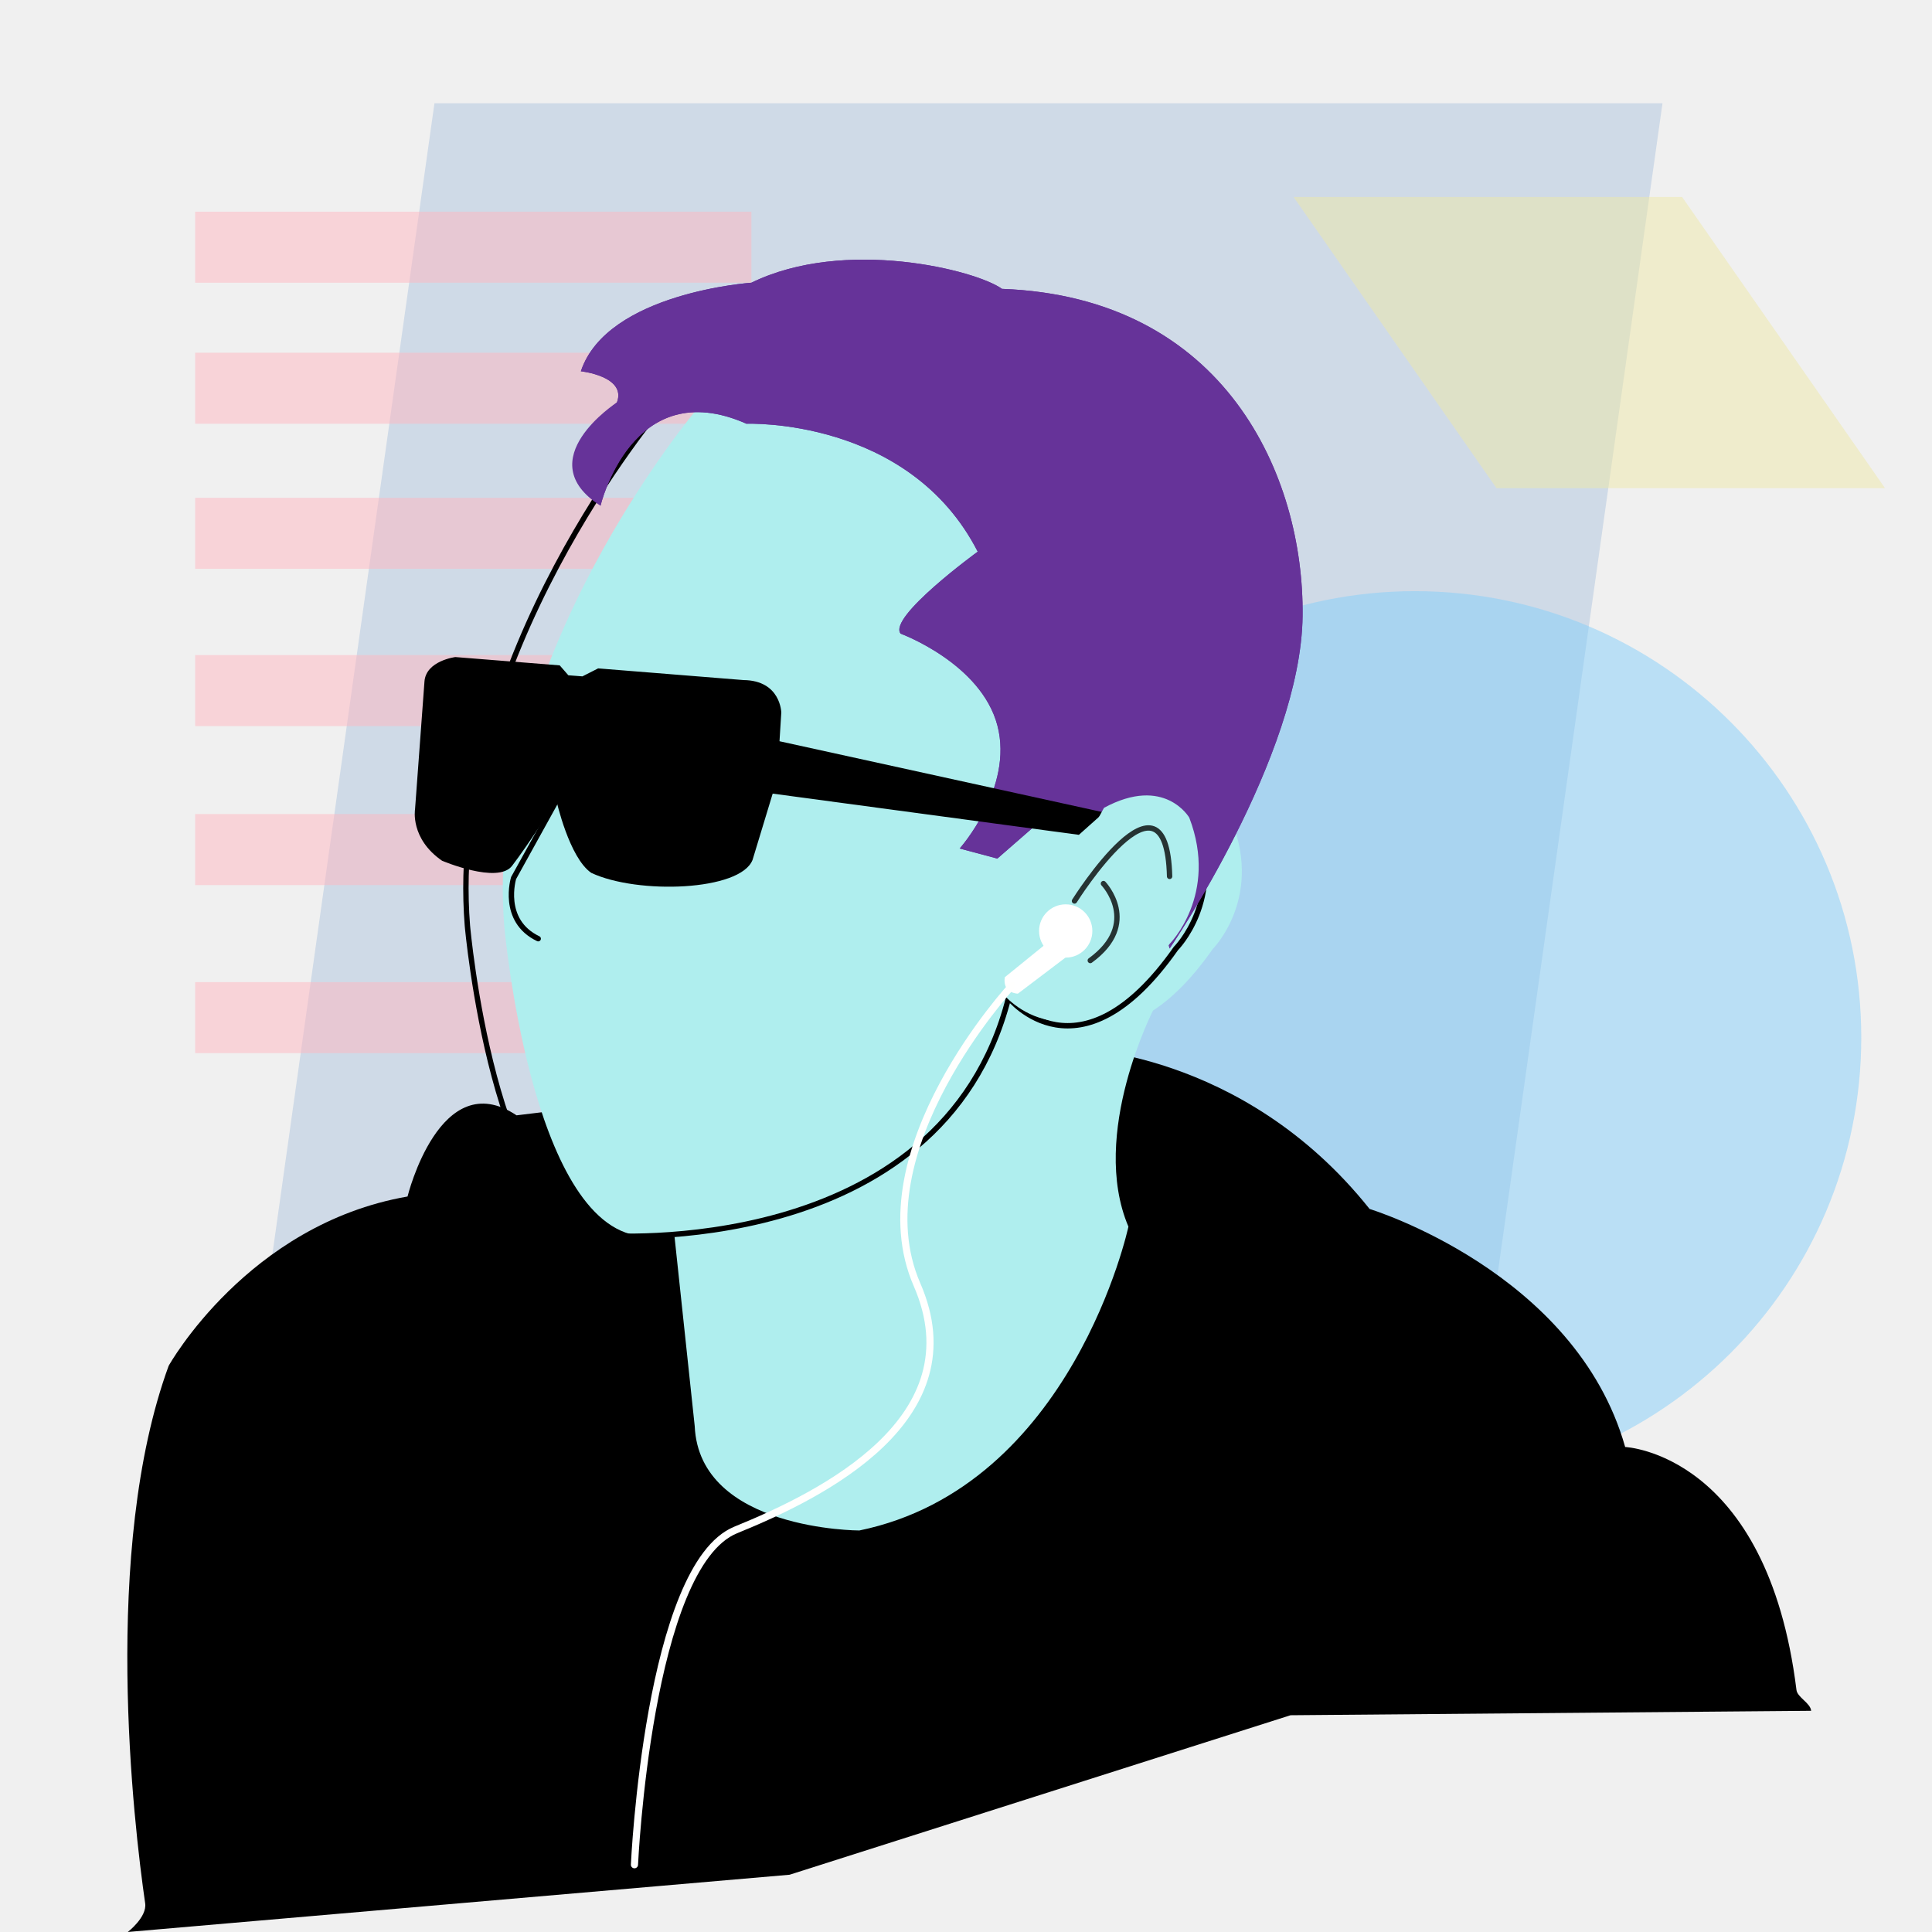
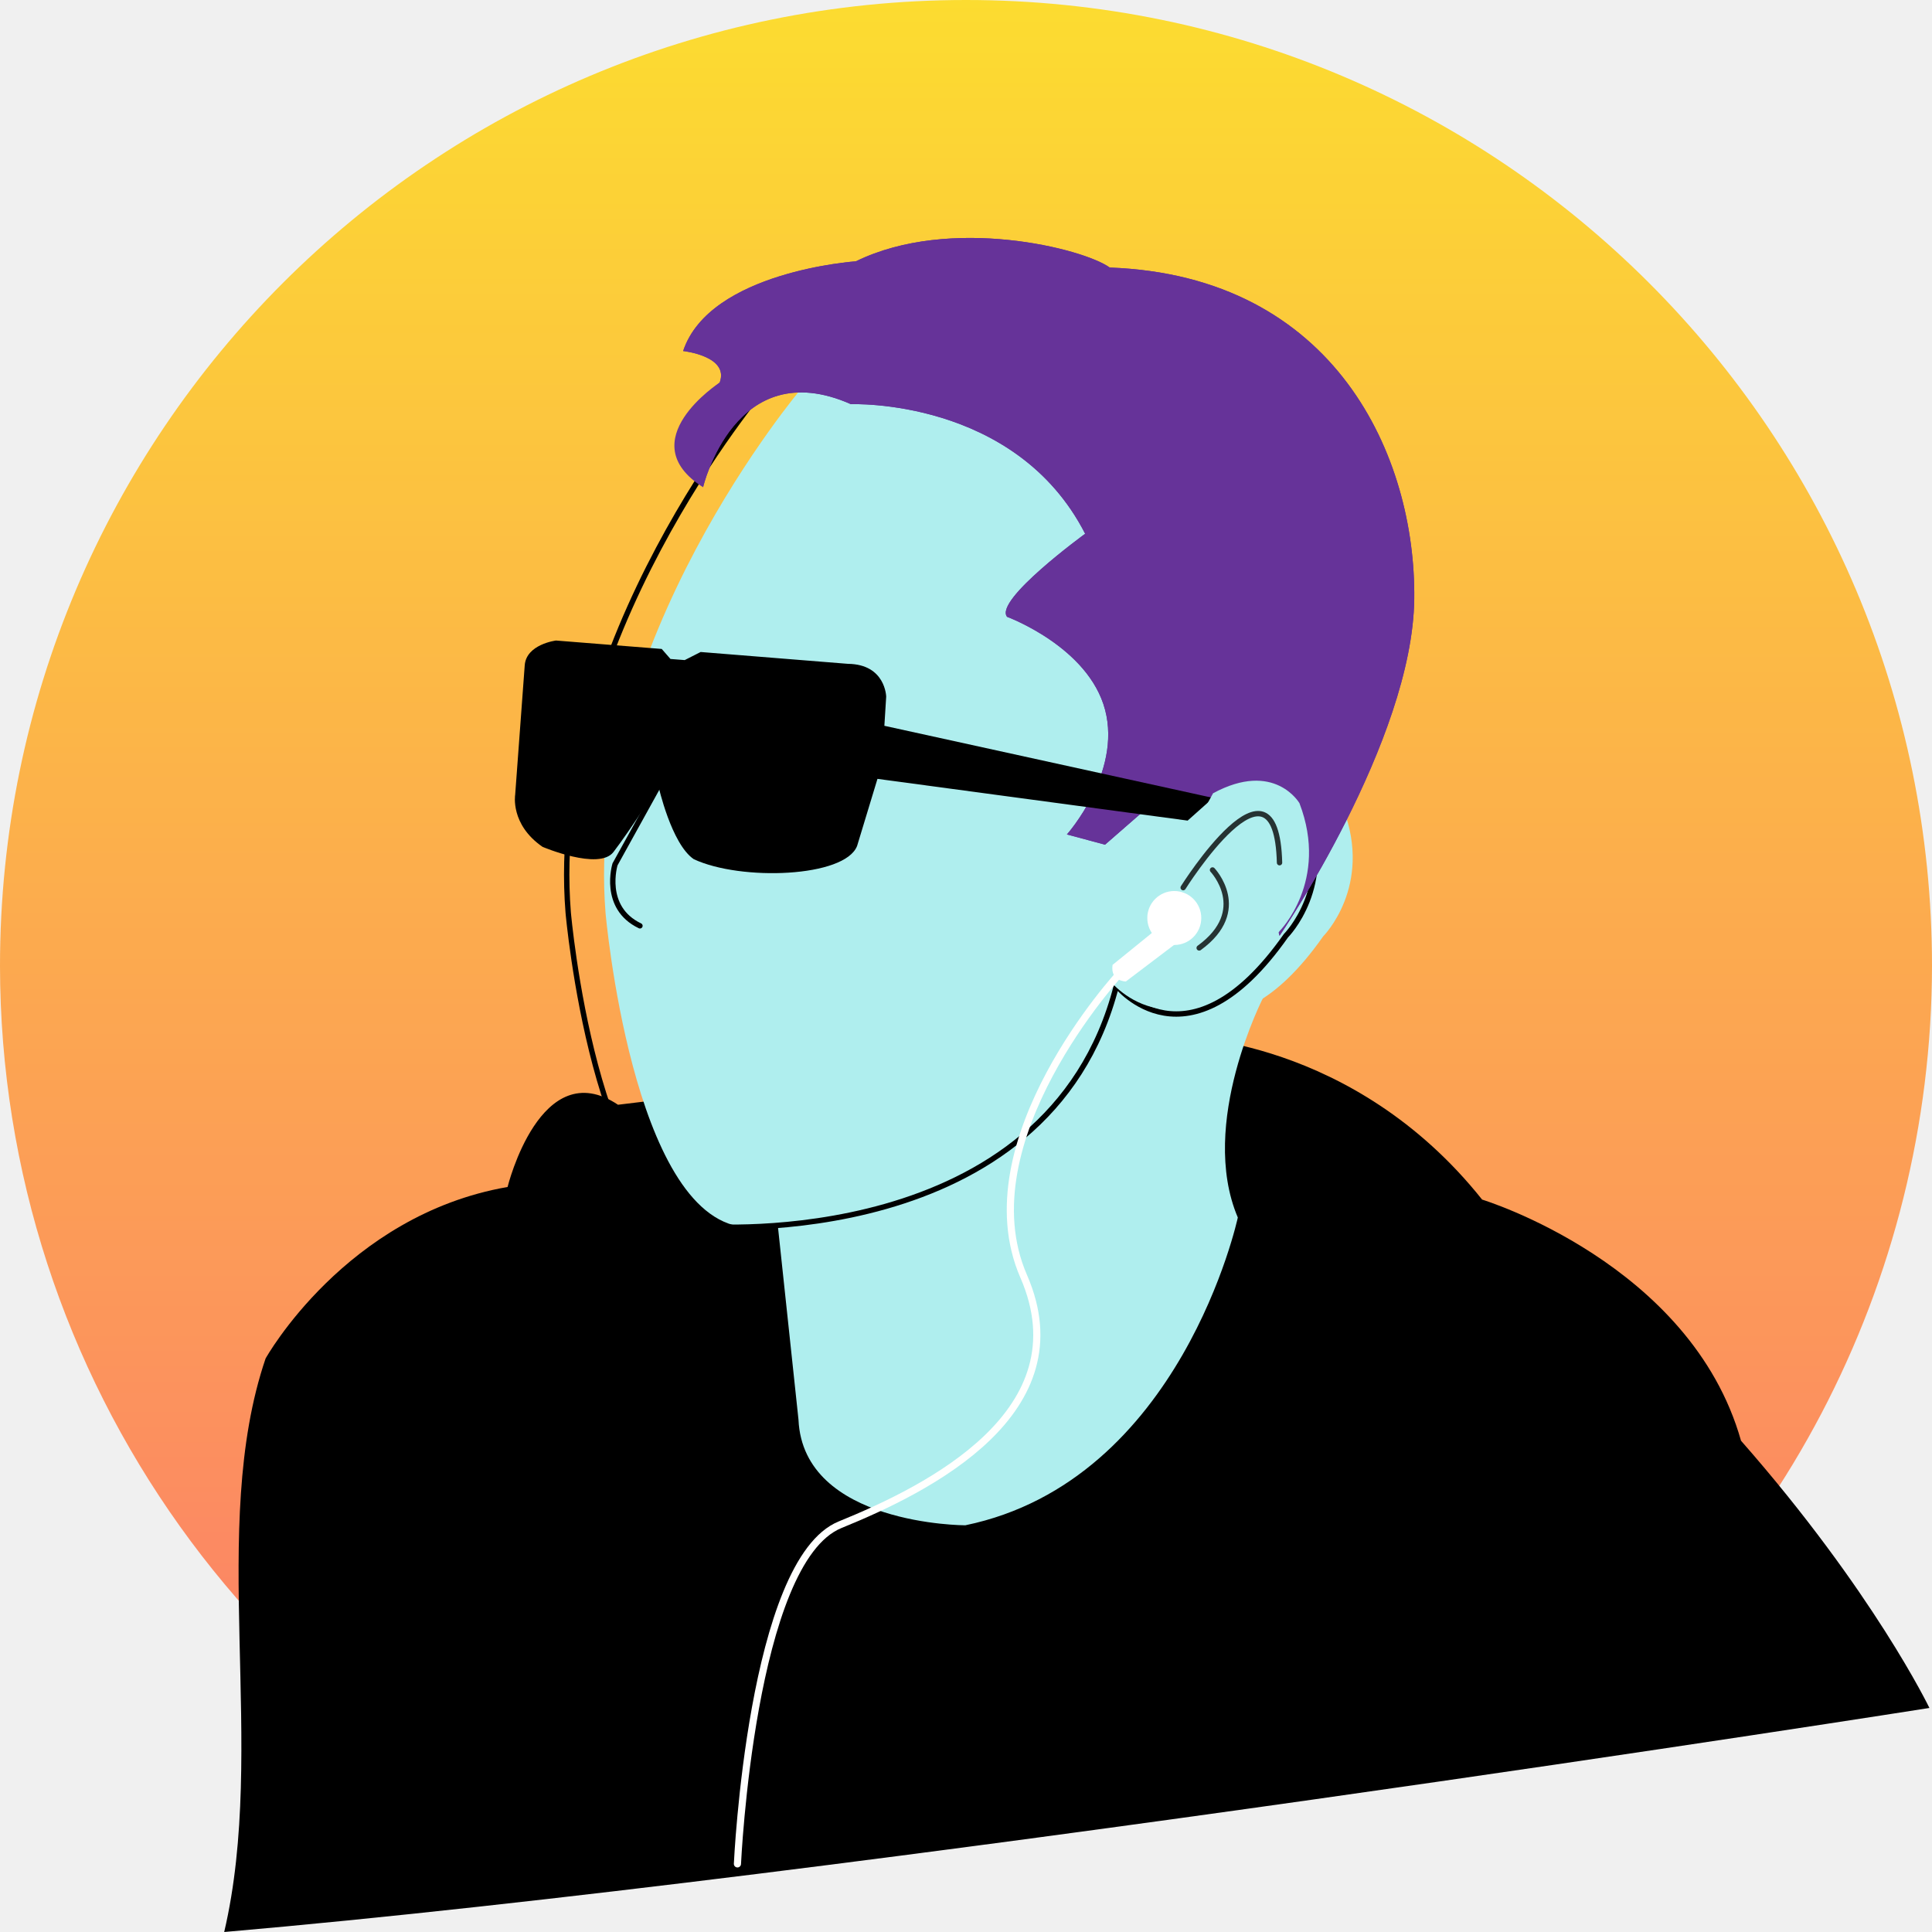
- <svg xmlns="http://www.w3.org/2000/svg" width="1080" height="1080" viewBox="0 0 1080 1080" version="1.1" id="svg8" enable-background="new">
-   <defs id="defs2" />
-   <g id="layer1">
-     <rect style="opacity:1;fill:#b0c4de;fill-opacity:0.509;stroke:none;stroke-width:4.02;stroke-linecap:round;stroke-linejoin:round;stroke-miterlimit:4;stroke-dasharray:none;stroke-dashoffset:0;stroke-opacity:1;paint-order:normal" id="rect951" width="686.477" height="785.49" x="250.992" y="58.295" transform="matrix(1,0,-0.1394331,0.9902315,0,0)" />
-     <circle style="opacity:1;fill:#87cefa;fill-opacity:0.509;stroke:none;stroke-width:4;stroke-linecap:round;stroke-linejoin:round;stroke-miterlimit:4;stroke-dasharray:none;stroke-dashoffset:0;stroke-opacity:1;paint-order:normal" id="path960" cx="790.949" cy="579.974" r="249.508" />
-     <rect style="opacity:1;fill:#ffb6c1;fill-opacity:0.509;stroke:none;stroke-width:4;stroke-linecap:round;stroke-linejoin:round;stroke-miterlimit:4;stroke-dasharray:none;stroke-dashoffset:0;stroke-opacity:1;paint-order:normal" id="rect1050" width="310.945" height="39.701" x="109.096" y="118.335" />
-     <rect style="opacity:1;fill:#ffb6c1;fill-opacity:0.509;stroke:none;stroke-width:4;stroke-linecap:round;stroke-linejoin:round;stroke-miterlimit:4;stroke-dasharray:none;stroke-dashoffset:0;stroke-opacity:1;paint-order:normal" id="rect1050-7" width="310.945" height="39.701" x="109.096" y="197.175" />
-     <rect style="opacity:1;fill:#ffb6c1;fill-opacity:0.509;stroke:none;stroke-width:4;stroke-linecap:round;stroke-linejoin:round;stroke-miterlimit:4;stroke-dasharray:none;stroke-dashoffset:0;stroke-opacity:1;paint-order:normal" id="rect1050-7-5" width="310.945" height="39.701" x="109.096" y="278.291" />
-     <rect style="opacity:1;fill:#ffb6c1;fill-opacity:0.509;stroke:none;stroke-width:4;stroke-linecap:round;stroke-linejoin:round;stroke-miterlimit:4;stroke-dasharray:none;stroke-dashoffset:0;stroke-opacity:1;paint-order:normal" id="rect1050-7-5-3" width="310.945" height="39.701" x="109.096" y="366.175" />
-     <rect style="opacity:1;fill:#ffb6c1;fill-opacity:0.509;stroke:none;stroke-width:4;stroke-linecap:round;stroke-linejoin:round;stroke-miterlimit:4;stroke-dasharray:none;stroke-dashoffset:0;stroke-opacity:1;paint-order:normal" id="rect1050-7-5-3-5" width="310.945" height="39.701" x="109.096" y="455.068" />
-     <rect style="opacity:1;fill:#ffb6c1;fill-opacity:0.509;stroke:none;stroke-width:4;stroke-linecap:round;stroke-linejoin:round;stroke-miterlimit:4;stroke-dasharray:none;stroke-dashoffset:0;stroke-opacity:1;paint-order:normal" id="rect1050-7-5-3-5-6" width="310.945" height="39.701" x="109.096" y="549.012" />
-     <rect style="opacity:1;fill:#eee8aa;fill-opacity:0.509;stroke:none;stroke-width:4.416;stroke-linecap:round;stroke-linejoin:round;stroke-miterlimit:4;stroke-dasharray:none;stroke-dashoffset:0;stroke-opacity:1;paint-order:normal" id="rect918" width="217.183" height="198.405" x="646.397" y="134.202" transform="matrix(1,0,0.5717151,0.8204522,0,0)" />
-   </g>
-   <g id="layer11" style="display:inline" transform="translate(0,-10)">
-     <g id="layer13" style="display:inline">
-       <path style="fill:#000000;fill-opacity:1;stroke:none;stroke-width:1px;stroke-linecap:butt;stroke-linejoin:miter;stroke-opacity:1" d="m 598.616,595.879 c 0,0 95.691,0.48 166.998,89.938 0,0 115.13,35.024 142.863,133.059 0,0 79.368,3.434 95.763,135.854 0.509,4.112 7.827,7.256 8.204,11.622 l -291.037,2.477 -280.016,89.158 -369.948,31.999 c 0,0 10.823,-8.332 9.711,-16.002 -6.419,-44.272 -24.444,-197.714 13.128,-300.485 0,0 44.081,-79.086 133.538,-94.644 0,0 18.151,-73.9 60.935,-45.377 z" id="path1191" />
-     </g>
+ <svg xmlns="http://www.w3.org/2000/svg" xmlns:xlink="http://www.w3.org/1999/xlink" width="1080" height="1080" viewBox="0 0 1080 1080" version="1.1" id="svg8" enable-background="new">
+   <defs id="defs2">
+     <linearGradient id="linearGradient1096">
+       <stop style="stop-color:#ffd700;stop-opacity:1;" offset="0" id="stop1092" />
+       <stop style="stop-color:#ff6347;stop-opacity:1" offset="1" id="stop1094" />
+     </linearGradient>
+     <linearGradient id="linearGradient1074">
+       <stop style="stop-color:#ffd700;stop-opacity:1" offset="0" id="stop1070" />
+       <stop style="stop-color:#dda0dd;stop-opacity:1" offset="1" id="stop1072" />
+     </linearGradient>
+     <linearGradient xlink:href="#linearGradient1074" id="linearGradient1076" x1="540" y1="0" x2="540" y2="853.726" gradientUnits="userSpaceOnUse" />
+     <linearGradient xlink:href="#linearGradient1096" id="linearGradient1098" x1="540" y1="0" x2="540" y2="978.985" gradientUnits="userSpaceOnUse" />
+   </defs>
+   <g id="layer1" style="opacity:0.8">
+     <path style="opacity:1;fill:url(#linearGradient1098);fill-opacity:1;stroke:none;stroke-width:30;stroke-linecap:butt;stroke-linejoin:round;stroke-miterlimit:4;stroke-dasharray:none;stroke-dashoffset:0;stroke-opacity:0.51;paint-order:normal" d="M 540 0 A 540 540 0 0 0 0 540 A 540 540 0 0 0 364.154 1049.943 L 847.393 983.217 A 540 540 0 0 0 1080 540 A 540 540 0 0 0 540 0 z " id="path1084" />
  </g>
  <g id="layer10" style="display:inline" transform="translate(0,-10)">
-     <g id="layer12" style="display:inline;">
-       <path style="fill:#afeeee;stroke:none;stroke-width:1px;stroke-linecap:butt;stroke-linejoin:miter;stroke-opacity:1" d="m 645.055,573.838 c 0,0 -36.302,70.01 -14.261,121.87 0,0 -31.116,145.207 -150.393,169.84 0,0 -89.458,0 -92.051,-58.342 L 375.516,686.763 552.356,535.592 Z" id="path1189" />
+     <g id="layer13" style="display:inline">
+       <path style="fill:#000000;fill-opacity:1;stroke:none;stroke-width:1px;stroke-linecap:butt;stroke-linejoin:miter;stroke-opacity:1" d="m 659.352,589.476 c 0,0 96.934,0.486 169.168,91.106 0,0 116.625,35.479 144.719,134.787 74.007,84.261 105.317,149.392 105.317,149.392 0,0 -601.107,94.782 -953.225,125.239 24.184,-103.344 -9.057,-225.927 23.135,-320.598 0,0 44.653,-80.113 135.273,-95.873 0,0 18.387,-74.86 61.727,-45.967 z" id="path1191" />
    </g>
-     <g id="layer2" style="display:inline;opacity:1;">
-       <path style="fill:#afeeee;fill-opacity:1;stroke:none;stroke-width:1px;stroke-linecap:butt;stroke-linejoin:miter;stroke-opacity:1" d="m 390.435,237.645 c 0,0 -120.465,141.519 -108.547,290.034 0,0 14.668,166.85 76.091,173.267 0,0 188.852,14.668 226.439,-132.93 0,0 39.421,49.505 93.509,-27.503 0,0 27.503,-27.503 11.001,-70.59 0,0 -13.751,-23.836 -47.671,-5.501 V 246.235 Z" id="path1049" />
-       <path id="path929" d="m 369.823,237.37 c 0,0 -120.465,141.519 -108.547,290.034 0,0 14.668,166.85 76.091,173.267 0,0 188.852,14.668 226.439,-132.93 0,0 39.421,49.505 93.509,-27.503 0,0 27.503,-27.503 11.001,-70.59 0,0 -13.751,-23.836 -47.671,-5.501 V 245.96 Z" style="fill:none;fill-opacity:1;stroke:#000000;stroke-width:3;stroke-linecap:butt;stroke-linejoin:miter;stroke-miterlimit:4;stroke-dasharray:none;stroke-opacity:1" />
+     <g id="layer12" style="display:inline">
+       <path style="fill:#afeeee;stroke:none;stroke-width:1px;stroke-linecap:butt;stroke-linejoin:miter;stroke-opacity:1" d="m 706.395,567.149 c 0,0 -36.773,70.92 -14.447,123.453 0,0 -31.52,147.093 -152.347,172.047 0,0 -90.62,0 -93.247,-59.1 L 433.354,681.541 612.492,528.406 Z" id="path1189" />
+     </g>
+     <g id="layer2" style="display:inline;opacity:1">
+       <path style="fill:#afeeee;fill-opacity:1;stroke:none;stroke-width:1px;stroke-linecap:butt;stroke-linejoin:miter;stroke-opacity:1" d="m 448.466,226.589 c 0,0 -122.03,143.357 -109.958,293.801 0,0 14.859,169.017 77.079,175.518 0,0 191.305,14.859 229.381,-134.657 0,0 39.933,50.148 94.724,-27.86 0,0 27.86,-27.86 11.144,-71.507 0,0 -13.93,-24.145 -48.291,-5.572 V 235.29 Z" id="path1049" />
+       <path id="path929" d="m 427.587,226.31 c 0,0 -122.03,143.357 -109.958,293.801 0,0 14.859,169.017 77.079,175.518 0,0 191.305,14.859 229.381,-134.657 0,0 39.933,50.148 94.724,-27.86 0,0 27.86,-27.86 11.144,-71.507 0,0 -13.93,-24.145 -48.291,-5.572 V 235.011 Z" style="fill:none;fill-opacity:1;stroke:#000000;stroke-width:3;stroke-linecap:butt;stroke-linejoin:miter;stroke-miterlimit:4;stroke-dasharray:none;stroke-opacity:1" />
    </g>
    <g id="layer8" style="display:inline">
-       <path style="fill:none;stroke:#000000;stroke-width:3;stroke-linecap:round;stroke-linejoin:miter;stroke-miterlimit:4;stroke-dasharray:none;stroke-opacity:1" d="m 310.948,457.73 -23.836,43.088 c 0,0 -7.334,23.836 13.751,33.92" id="path1138" />
+       <path style="fill:none;stroke:#000000;stroke-width:3;stroke-linecap:round;stroke-linejoin:miter;stroke-miterlimit:4;stroke-dasharray:none;stroke-opacity:1" d="m 367.948,449.533 -24.145,43.647 c 0,0 -7.429,24.145 13.93,34.361" id="path1138" />
    </g>
    <g id="layer7" style="display:inline">
-       <path style="fill:#663399;stroke:none;stroke-width:1px;stroke-linecap:butt;stroke-linejoin:miter;stroke-opacity:1" d="M 560.121,171.479 C 684.8,176.062 729.075,275.985 728.158,354.368 727.241,432.75 653.817,540.239 653.817,540.239 l -18.117,-69.55 -43.307,-11.125 -34.874,30.392 -21.049,-5.64 c 0,0 30.254,-33.919 21.087,-68.755 -9.168,-34.837 -54.091,-51.338 -54.091,-51.338 -7.334,-9.168 43.089,-45.839 43.089,-45.839 -38.504,-75.174 -129.263,-71.508 -129.263,-71.508 -64.173,-28.419 -81.59,45.839 -81.59,45.839 -40.337,-25.669 9.167,-57.756 9.167,-57.756 5.501,-14.668 -20.169,-17.419 -20.169,-17.419 14.668,-44.004 95.342,-49.503 95.342,-49.503 52.184,-25.505 125.549,-7.077 140.08,3.443 z" id="path1112" />
-       <path id="path959" d="M 560.121,171.479 C 684.8,176.062 729.075,275.985 728.158,354.368 727.241,432.75 653.817,540.239 653.817,540.239 l -18.117,-69.55 -43.307,-11.125 -34.874,30.392 -21.049,-5.64 c 0,0 30.254,-33.919 21.087,-68.755 -9.168,-34.837 -54.091,-51.338 -54.091,-51.338 -7.334,-9.168 43.089,-45.839 43.089,-45.839 -38.504,-75.174 -129.263,-71.508 -129.263,-71.508 -64.173,-28.419 -81.59,45.839 -81.59,45.839 -15.598,-41.131 9.167,-57.756 9.167,-57.756 5.501,-14.668 -20.169,-17.419 -20.169,-17.419 14.668,-44.004 95.342,-49.503 95.342,-49.503 52.184,-25.505 125.549,-7.077 140.08,3.443 z" style="fill:#663399;stroke:none;stroke-width:1px;stroke-linecap:butt;stroke-linejoin:miter;stroke-opacity:1" />
+       <path style="fill:#663399;stroke:none;stroke-width:1px;stroke-linecap:butt;stroke-linejoin:miter;stroke-opacity:1" d="m 620.357,159.563 c 126.299,4.643 171.149,105.864 170.22,185.265 -0.929,79.401 -75.307,188.286 -75.307,188.286 l -18.352,-70.453 -43.869,-11.27 -35.327,30.787 -21.323,-5.713 c 0,0 30.647,-34.359 21.361,-69.649 -9.287,-35.289 -54.794,-52.005 -54.794,-52.005 -7.429,-9.287 43.648,-46.434 43.648,-46.434 -39.004,-76.151 -130.943,-72.437 -130.943,-72.437 -65.007,-28.789 -82.65,46.434 -82.65,46.434 -40.861,-26.003 9.286,-58.506 9.286,-58.506 5.572,-14.859 -20.431,-17.646 -20.431,-17.646 14.859,-44.576 96.581,-50.147 96.581,-50.147 52.862,-25.836 127.18,-7.169 141.899,3.488 z" id="path1112" />
+       <path id="path959" d="m 620.357,159.563 c 126.299,4.643 171.149,105.864 170.22,185.265 -0.929,79.401 -75.307,188.286 -75.307,188.286 l -18.352,-70.453 -43.869,-11.27 -35.327,30.787 -21.323,-5.713 c 0,0 30.647,-34.359 21.361,-69.649 -9.287,-35.289 -54.794,-52.005 -54.794,-52.005 -7.429,-9.287 43.648,-46.434 43.648,-46.434 -39.004,-76.151 -130.943,-72.437 -130.943,-72.437 -65.007,-28.789 -82.65,46.434 -82.65,46.434 -15.8,-41.666 9.286,-58.506 9.286,-58.506 5.572,-14.859 -20.431,-17.646 -20.431,-17.646 14.859,-44.576 96.581,-50.147 96.581,-50.147 52.862,-25.836 127.18,-7.169 141.899,3.488 z" style="fill:#663399;stroke:none;stroke-width:1px;stroke-linecap:butt;stroke-linejoin:miter;stroke-opacity:1" />
    </g>
    <g id="layer9" style="display:inline">
-       <path style="fill:#000000;fill-opacity:1;stroke:none;stroke-width:3;stroke-linecap:butt;stroke-linejoin:miter;stroke-miterlimit:4;stroke-dasharray:none;stroke-opacity:0.784" d="m 254.538,377.3 58.349,4.648 4.826,5.535 7.862,0.611 8.789,-4.463 81.296,6.534 c 20.783,0.234 21.088,18.131 21.088,18.131 l -1.003,16.061 181.398,39.79 -14.036,12.526 -171.175,-23.03 -11.232,36.995 c -6.707,17.422 -64.139,19.488 -90.144,7.318 -12.368,-8.412 -19.515,-40.408 -19.515,-40.408 0,0 -15.541,24.437 -24.817,36.49 -7.973,10.36 -39.114,-2.886 -39.114,-2.886 -17.937,-12.374 -15.102,-28.739 -15.102,-28.739 l 5.272,-71.436 c 0.859,-11.637 17.257,-13.677 17.257,-13.677 z" id="path1166" />
+       <path style="fill:#000000;fill-opacity:1;stroke:none;stroke-width:3;stroke-linecap:butt;stroke-linejoin:miter;stroke-miterlimit:4;stroke-dasharray:none;stroke-opacity:0.784" d="m 310.805,368.058 59.107,4.709 4.889,5.606 7.965,0.619 8.903,-4.521 82.353,6.619 c 21.053,0.237 21.362,18.366 21.362,18.366 l -1.016,16.27 183.755,40.307 -14.218,12.688 -173.399,-23.33 -11.378,37.476 c -6.794,17.648 -64.972,19.741 -91.315,7.413 -12.529,-8.521 -19.768,-40.933 -19.768,-40.933 0,0 -15.743,24.755 -25.14,36.965 -8.077,10.495 -39.623,-2.924 -39.623,-2.924 -18.17,-12.535 -15.298,-29.112 -15.298,-29.112 l 5.34,-72.364 c 0.87,-11.788 17.481,-13.855 17.481,-13.855 z" id="path1166" />
    </g>
    <g id="layer5" style="display:inline;opacity:1">
-       <path style="display:inline;opacity:1;fill:#afeeee;stroke:none;stroke-width:1px;stroke-linecap:butt;stroke-linejoin:miter;stroke-opacity:1" d="m 560.306,565.173 c 0,0 39.421,49.505 93.509,-27.503 0,0 27.503,-27.503 11.001,-70.59 0,0 -13.751,-23.836 -47.671,-5.501" id="path1049-5" />
-       <path style="display:inline;fill:none;stroke:#000000;stroke-width:3;stroke-linecap:round;stroke-linejoin:miter;stroke-miterlimit:4;stroke-dasharray:none;stroke-opacity:0.784" d="m 600.644,513.653 c 0,0 51.423,-81.855 53.172,-13.751" id="path1142" />
-       <path style="display:inline;fill:none;stroke:#000000;stroke-width:3;stroke-linecap:round;stroke-linejoin:miter;stroke-miterlimit:4;stroke-dasharray:none;stroke-opacity:0.784" d="m 616.836,503.921 c 0,0 21.161,22.271 -7.362,43.015" id="path1144" />
+       <path style="display:inline;opacity:1;fill:#afeeee;stroke:none;stroke-width:1px;stroke-linecap:butt;stroke-linejoin:miter;stroke-opacity:1" d="m 620.545,558.372 c 0,0 39.933,50.148 94.724,-27.86 0,0 27.86,-27.86 11.144,-71.507 0,0 -13.93,-24.145 -48.291,-5.572" id="path1049-5" />
+       <path style="display:inline;fill:none;stroke:#000000;stroke-width:3;stroke-linecap:round;stroke-linejoin:miter;stroke-miterlimit:4;stroke-dasharray:none;stroke-opacity:0.784" d="m 661.406,506.182 c 0,0 52.091,-82.918 53.863,-13.93" id="path1142" />
+       <path style="display:inline;fill:none;stroke:#000000;stroke-width:3;stroke-linecap:round;stroke-linejoin:miter;stroke-miterlimit:4;stroke-dasharray:none;stroke-opacity:0.784" d="m 677.809,496.323 c 0,0 21.436,22.561 -7.457,43.574" id="path1144" />
    </g>
    <g id="layer15" style="display:inline">
-       <circle style="opacity:1;fill:#ffffff;fill-opacity:1;stroke:none;stroke-width:3;stroke-linecap:round;stroke-linejoin:round;stroke-miterlimit:4;stroke-dasharray:none;stroke-dashoffset:0;stroke-opacity:1;paint-order:normal" id="path1224" cx="-595.739" cy="530.422" r="14.893" transform="scale(-1,1)" />
-       <path style="fill:#ffffff;fill-opacity:1;stroke:none;stroke-width:1px;stroke-linecap:butt;stroke-linejoin:miter;stroke-opacity:1" d="m 597.435,543.906 -28.419,21.544 c 0,0 -8.709,0 -7.334,-9.168 l 24.294,-19.71 z" id="path1226" />
-       <path style="fill:none;stroke:#fffffe;stroke-width:4;stroke-linecap:round;stroke-linejoin:miter;stroke-miterlimit:4;stroke-dasharray:none;stroke-opacity:1" d="m 565.807,560.866 c 0,0 -85.717,92.592 -53.172,167.308 32.545,74.716 -52.303,117.144 -101.302,137.055 -48.999,19.911 -56.669,187.163 -56.669,187.163" id="path1228" />
+       <circle style="opacity:1;fill:#ffffff;fill-opacity:1;stroke:none;stroke-width:3;stroke-linecap:round;stroke-linejoin:round;stroke-miterlimit:4;stroke-dasharray:none;stroke-dashoffset:0;stroke-opacity:1;paint-order:normal" id="path1224" cx="-656.437" cy="523.169" r="15.087" transform="scale(-1,1)" />
+       <path style="fill:#ffffff;fill-opacity:1;stroke:none;stroke-width:1px;stroke-linecap:butt;stroke-linejoin:miter;stroke-opacity:1" d="m 658.156,536.828 -28.789,21.824 c 0,0 -8.822,0 -7.429,-9.287 l 24.61,-19.966 z" id="path1226" />
+       <path style="fill:none;stroke:#fffffe;stroke-width:4;stroke-linecap:round;stroke-linejoin:miter;stroke-miterlimit:4;stroke-dasharray:none;stroke-opacity:1" d="m 626.117,554.008 c 0,0 -86.83,93.795 -53.863,169.482 32.968,75.686 -52.983,118.666 -102.618,138.836 C 420.001,882.495 412.231,1051.92 412.231,1051.92" id="path1228" />
    </g>
  </g>
</svg>
